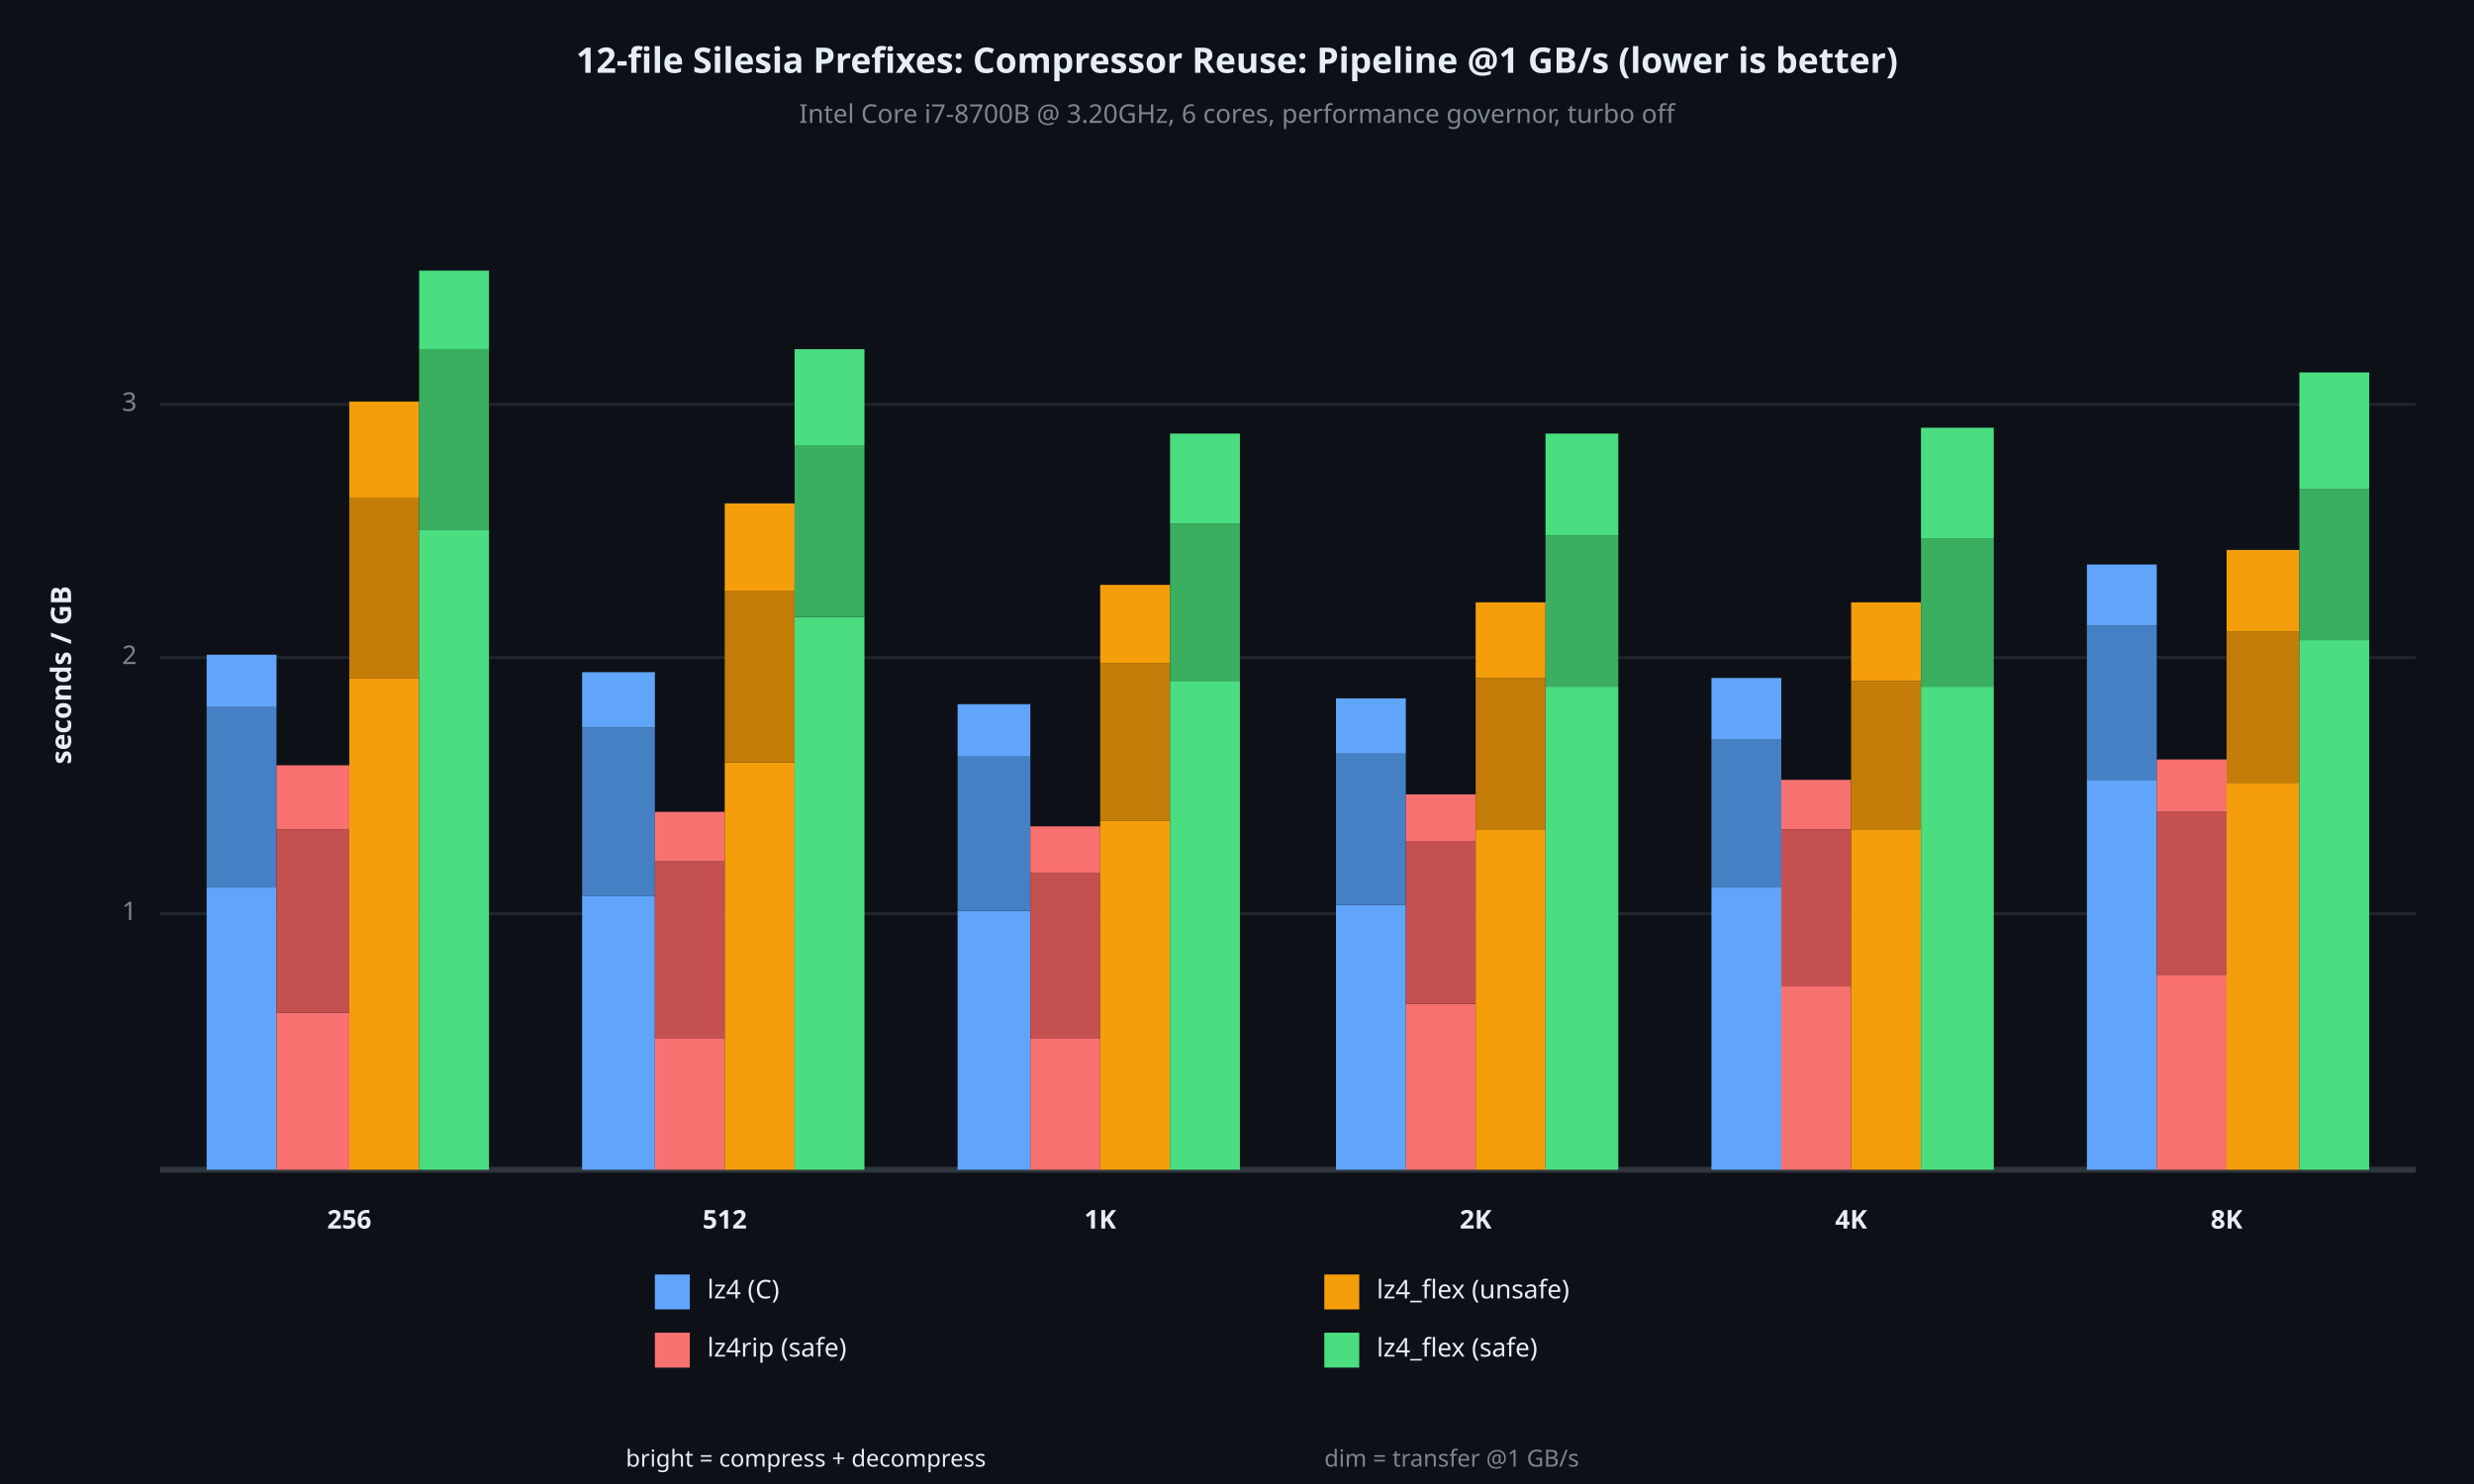
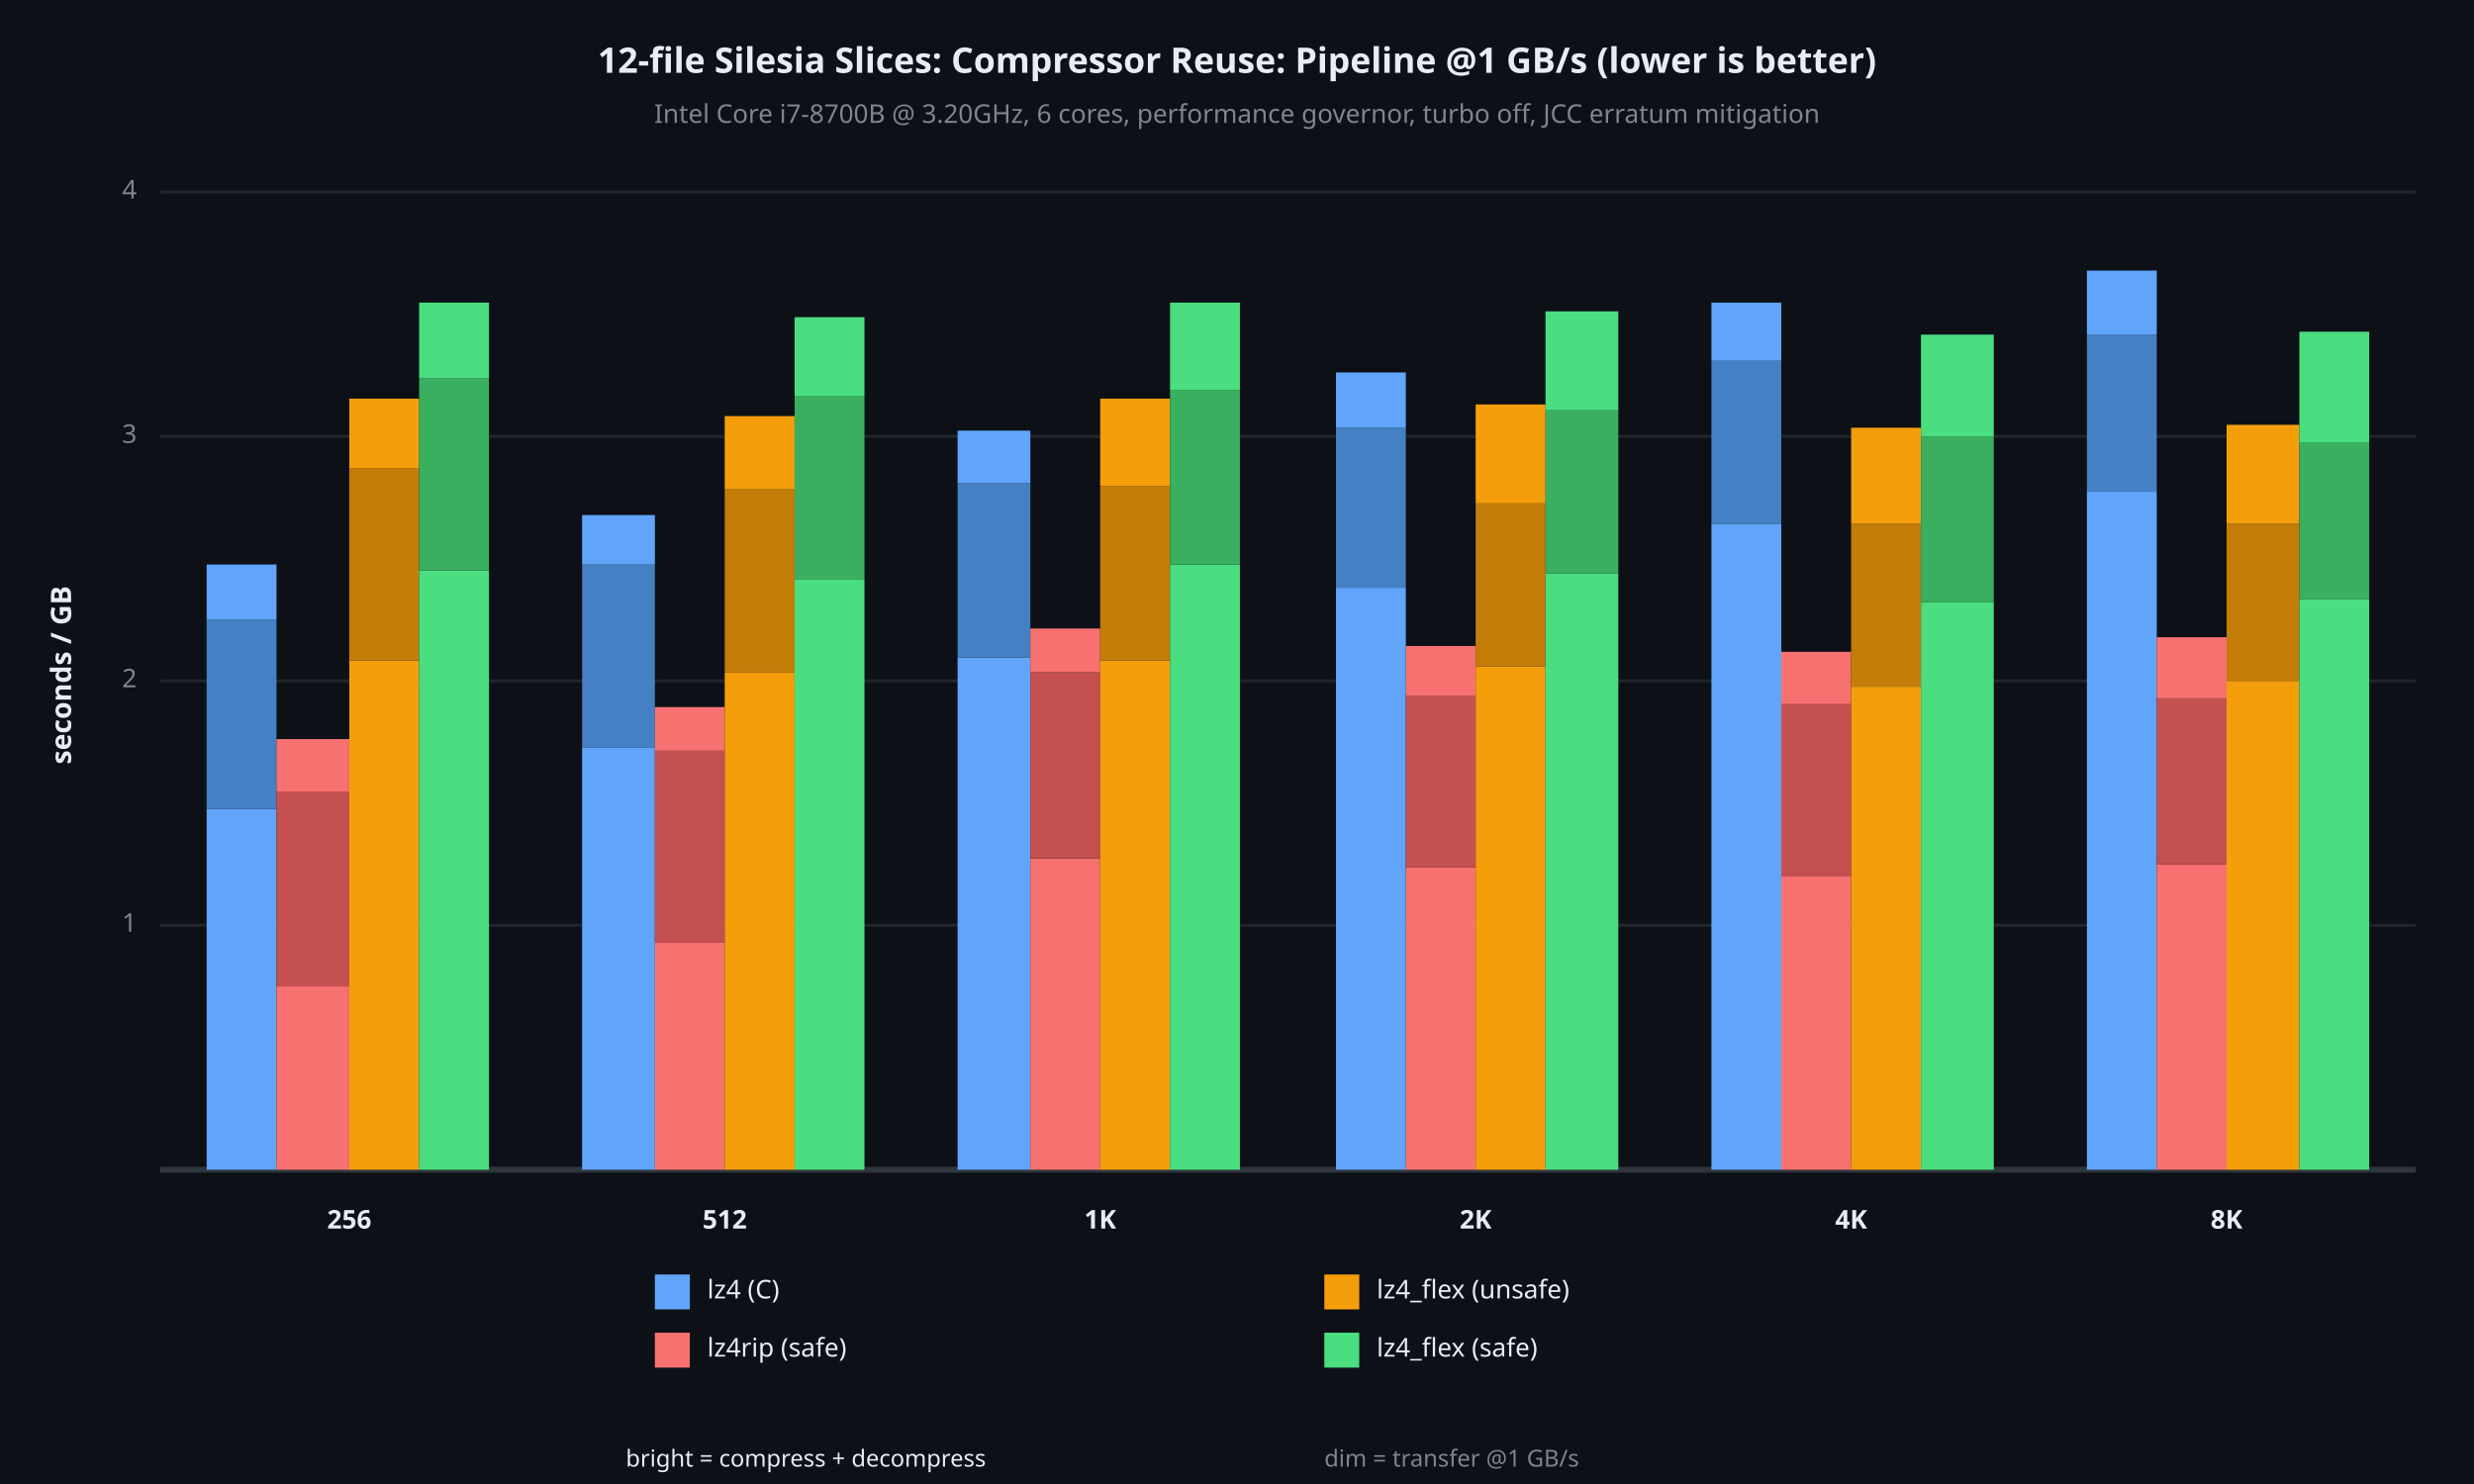
<svg xmlns="http://www.w3.org/2000/svg" viewBox="0 0 850 510" font-family="system-ui, -apple-system, sans-serif">
  <rect x="0" y="0" width="850" height="510" opacity="1" fill="#0D1117" stroke="none" />
  <text x="425" y="22" dy="0.5ex" text-anchor="middle" font-family="sans-serif" font-size="12.097" opacity="1" fill="#E6EDF3" font-weight="bold">
- 12-file Silesia Prefixes: Compressor Reuse: Pipeline @1 GB/s (lower is better)
+ 12-file Silesia Slices: Compressor Reuse: Pipeline @1 GB/s (lower is better)
</text>
  <text x="425" y="40" dy="0.5ex" text-anchor="middle" font-family="sans-serif" font-size="8.871" opacity="1" fill="#7D8590">
- Intel Core i7-8700B @ 3.20GHz, 6 cores, performance governor, turbo off
+ Intel Core i7-8700B @ 3.20GHz, 6 cores, performance governor, turbo off, JCC erratum mitigation
</text>
  <text x="22" y="232" dy="0.5ex" text-anchor="middle" font-family="sans-serif" font-size="9.677" opacity="1" fill="#E6EDF3" font-weight="bold" transform="rotate(270, 22, 232)">
seconds / GB
</text>
-   <polyline fill="none" opacity="1" stroke="#21262D" stroke-width="1" points="55,314 830,314 " />
-   <text x="47" y="314" dy="0.5ex" text-anchor="end" font-family="sans-serif" font-size="8.871" opacity="1" fill="#7D8590">
+   <polyline fill="none" opacity="1" stroke="#21262D" stroke-width="1" points="55,318 830,318 " />
+   <text x="47" y="318" dy="0.5ex" text-anchor="end" font-family="sans-serif" font-size="8.871" opacity="1" fill="#7D8590">
1
</text>
-   <polyline fill="none" opacity="1" stroke="#21262D" stroke-width="1" points="55,226 830,226 " />
-   <text x="47" y="226" dy="0.5ex" text-anchor="end" font-family="sans-serif" font-size="8.871" opacity="1" fill="#7D8590">
+   <polyline fill="none" opacity="1" stroke="#21262D" stroke-width="1" points="55,234 830,234 " />
+   <text x="47" y="234" dy="0.5ex" text-anchor="end" font-family="sans-serif" font-size="8.871" opacity="1" fill="#7D8590">
2
</text>
-   <polyline fill="none" opacity="1" stroke="#21262D" stroke-width="1" points="55,139 830,139 " />
-   <text x="47" y="139" dy="0.5ex" text-anchor="end" font-family="sans-serif" font-size="8.871" opacity="1" fill="#7D8590">
+   <polyline fill="none" opacity="1" stroke="#21262D" stroke-width="1" points="55,150 830,150 " />
+   <text x="47" y="150" dy="0.5ex" text-anchor="end" font-family="sans-serif" font-size="8.871" opacity="1" fill="#7D8590">
3
</text>
+   <polyline fill="none" opacity="1" stroke="#21262D" stroke-width="1" points="55,66 830,66 " />
+   <text x="47" y="66" dy="0.5ex" text-anchor="end" font-family="sans-serif" font-size="8.871" opacity="1" fill="#7D8590">
+ 4
+ </text>
  <polyline fill="none" opacity="1" stroke="#30363D" stroke-width="2" points="55,402 830,402 " />
-   <rect x="71" y="305" width="24" height="97" opacity="1" fill="#60A5FA" stroke="none" />
-   <rect x="71" y="243" width="24" height="62" opacity="1" fill="#4680C4" stroke="none" />
-   <rect x="71" y="225" width="24" height="18" opacity="1" fill="#60A5FA" stroke="none" />
-   <rect x="95" y="348" width="25" height="54" opacity="1" fill="#F87171" stroke="none" />
-   <rect x="95" y="285" width="25" height="63" opacity="1" fill="#C45050" stroke="none" />
-   <rect x="95" y="263" width="25" height="22" opacity="1" fill="#F87171" stroke="none" />
-   <rect x="120" y="233" width="24" height="169" opacity="1" fill="#F59E0B" stroke="none" />
-   <rect x="120" y="171" width="24" height="62" opacity="1" fill="#C47D08" stroke="none" />
-   <rect x="120" y="138" width="24" height="33" opacity="1" fill="#F59E0B" stroke="none" />
-   <rect x="144" y="182" width="24" height="220" opacity="1" fill="#4ADE80" stroke="none" />
-   <rect x="144" y="120" width="24" height="62" opacity="1" fill="#3AAF60" stroke="none" />
-   <rect x="144" y="93" width="24" height="27" opacity="1" fill="#4ADE80" stroke="none" />
+   <rect x="71" y="278" width="24" height="124" opacity="1" fill="#60A5FA" stroke="none" />
+   <rect x="71" y="213" width="24" height="65" opacity="1" fill="#4680C4" stroke="none" />
+   <rect x="71" y="194" width="24" height="19" opacity="1" fill="#60A5FA" stroke="none" />
+   <rect x="95" y="339" width="25" height="63" opacity="1" fill="#F87171" stroke="none" />
+   <rect x="95" y="272" width="25" height="67" opacity="1" fill="#C45050" stroke="none" />
+   <rect x="95" y="254" width="25" height="18" opacity="1" fill="#F87171" stroke="none" />
+   <rect x="120" y="227" width="24" height="175" opacity="1" fill="#F59E0B" stroke="none" />
+   <rect x="120" y="161" width="24" height="66" opacity="1" fill="#C47D08" stroke="none" />
+   <rect x="120" y="137" width="24" height="24" opacity="1" fill="#F59E0B" stroke="none" />
+   <rect x="144" y="196" width="24" height="206" opacity="1" fill="#4ADE80" stroke="none" />
+   <rect x="144" y="130" width="24" height="66" opacity="1" fill="#3AAF60" stroke="none" />
+   <rect x="144" y="104" width="24" height="26" opacity="1" fill="#4ADE80" stroke="none" />
  <text x="120" y="420" dy="0.5ex" text-anchor="middle" font-family="sans-serif" font-size="8.871" opacity="1" fill="#E6EDF3" font-weight="bold">
256
</text>
-   <rect x="200" y="308" width="25" height="94" opacity="1" fill="#60A5FA" stroke="none" />
-   <rect x="200" y="250" width="25" height="58" opacity="1" fill="#4680C4" stroke="none" />
-   <rect x="200" y="231" width="25" height="19" opacity="1" fill="#60A5FA" stroke="none" />
-   <rect x="225" y="357" width="24" height="45" opacity="1" fill="#F87171" stroke="none" />
-   <rect x="225" y="296" width="24" height="61" opacity="1" fill="#C45050" stroke="none" />
-   <rect x="225" y="279" width="24" height="17" opacity="1" fill="#F87171" stroke="none" />
-   <rect x="249" y="262" width="24" height="140" opacity="1" fill="#F59E0B" stroke="none" />
-   <rect x="249" y="203" width="24" height="59" opacity="1" fill="#C47D08" stroke="none" />
-   <rect x="249" y="173" width="24" height="30" opacity="1" fill="#F59E0B" stroke="none" />
-   <rect x="273" y="212" width="24" height="190" opacity="1" fill="#4ADE80" stroke="none" />
-   <rect x="273" y="153" width="24" height="59" opacity="1" fill="#3AAF60" stroke="none" />
-   <rect x="273" y="120" width="24" height="33" opacity="1" fill="#4ADE80" stroke="none" />
+   <rect x="200" y="257" width="25" height="145" opacity="1" fill="#60A5FA" stroke="none" />
+   <rect x="200" y="194" width="25" height="63" opacity="1" fill="#4680C4" stroke="none" />
+   <rect x="200" y="177" width="25" height="17" opacity="1" fill="#60A5FA" stroke="none" />
+   <rect x="225" y="324" width="24" height="78" opacity="1" fill="#F87171" stroke="none" />
+   <rect x="225" y="258" width="24" height="66" opacity="1" fill="#C45050" stroke="none" />
+   <rect x="225" y="243" width="24" height="15" opacity="1" fill="#F87171" stroke="none" />
+   <rect x="249" y="231" width="24" height="171" opacity="1" fill="#F59E0B" stroke="none" />
+   <rect x="249" y="168" width="24" height="63" opacity="1" fill="#C47D08" stroke="none" />
+   <rect x="249" y="143" width="24" height="25" opacity="1" fill="#F59E0B" stroke="none" />
+   <rect x="273" y="199" width="24" height="203" opacity="1" fill="#4ADE80" stroke="none" />
+   <rect x="273" y="136" width="24" height="63" opacity="1" fill="#3AAF60" stroke="none" />
+   <rect x="273" y="109" width="24" height="27" opacity="1" fill="#4ADE80" stroke="none" />
  <text x="249" y="420" dy="0.5ex" text-anchor="middle" font-family="sans-serif" font-size="8.871" opacity="1" fill="#E6EDF3" font-weight="bold">
512
</text>
-   <rect x="329" y="313" width="25" height="89" opacity="1" fill="#60A5FA" stroke="none" />
-   <rect x="329" y="260" width="25" height="53" opacity="1" fill="#4680C4" stroke="none" />
-   <rect x="329" y="242" width="25" height="18" opacity="1" fill="#60A5FA" stroke="none" />
-   <rect x="354" y="357" width="24" height="45" opacity="1" fill="#F87171" stroke="none" />
-   <rect x="354" y="300" width="24" height="57" opacity="1" fill="#C45050" stroke="none" />
-   <rect x="354" y="284" width="24" height="16" opacity="1" fill="#F87171" stroke="none" />
-   <rect x="378" y="282" width="24" height="120" opacity="1" fill="#F59E0B" stroke="none" />
-   <rect x="378" y="228" width="24" height="54" opacity="1" fill="#C47D08" stroke="none" />
-   <rect x="378" y="201" width="24" height="27" opacity="1" fill="#F59E0B" stroke="none" />
-   <rect x="402" y="234" width="24" height="168" opacity="1" fill="#4ADE80" stroke="none" />
-   <rect x="402" y="180" width="24" height="54" opacity="1" fill="#3AAF60" stroke="none" />
-   <rect x="402" y="149" width="24" height="31" opacity="1" fill="#4ADE80" stroke="none" />
+   <rect x="329" y="226" width="25" height="176" opacity="1" fill="#60A5FA" stroke="none" />
+   <rect x="329" y="166" width="25" height="60" opacity="1" fill="#4680C4" stroke="none" />
+   <rect x="329" y="148" width="25" height="18" opacity="1" fill="#60A5FA" stroke="none" />
+   <rect x="354" y="295" width="24" height="107" opacity="1" fill="#F87171" stroke="none" />
+   <rect x="354" y="231" width="24" height="64" opacity="1" fill="#C45050" stroke="none" />
+   <rect x="354" y="216" width="24" height="15" opacity="1" fill="#F87171" stroke="none" />
+   <rect x="378" y="227" width="24" height="175" opacity="1" fill="#F59E0B" stroke="none" />
+   <rect x="378" y="167" width="24" height="60" opacity="1" fill="#C47D08" stroke="none" />
+   <rect x="378" y="137" width="24" height="30" opacity="1" fill="#F59E0B" stroke="none" />
+   <rect x="402" y="194" width="24" height="208" opacity="1" fill="#4ADE80" stroke="none" />
+   <rect x="402" y="134" width="24" height="60" opacity="1" fill="#3AAF60" stroke="none" />
+   <rect x="402" y="104" width="24" height="30" opacity="1" fill="#4ADE80" stroke="none" />
  <text x="378" y="420" dy="0.5ex" text-anchor="middle" font-family="sans-serif" font-size="8.871" opacity="1" fill="#E6EDF3" font-weight="bold">
1K
</text>
-   <rect x="459" y="311" width="24" height="91" opacity="1" fill="#60A5FA" stroke="none" />
-   <rect x="459" y="259" width="24" height="52" opacity="1" fill="#4680C4" stroke="none" />
-   <rect x="459" y="240" width="24" height="19" opacity="1" fill="#60A5FA" stroke="none" />
-   <rect x="483" y="345" width="24" height="57" opacity="1" fill="#F87171" stroke="none" />
-   <rect x="483" y="289" width="24" height="56" opacity="1" fill="#C45050" stroke="none" />
-   <rect x="483" y="273" width="24" height="16" opacity="1" fill="#F87171" stroke="none" />
-   <rect x="507" y="285" width="24" height="117" opacity="1" fill="#F59E0B" stroke="none" />
-   <rect x="507" y="233" width="24" height="52" opacity="1" fill="#C47D08" stroke="none" />
-   <rect x="507" y="207" width="24" height="26" opacity="1" fill="#F59E0B" stroke="none" />
-   <rect x="531" y="236" width="25" height="166" opacity="1" fill="#4ADE80" stroke="none" />
-   <rect x="531" y="184" width="25" height="52" opacity="1" fill="#3AAF60" stroke="none" />
-   <rect x="531" y="149" width="25" height="35" opacity="1" fill="#4ADE80" stroke="none" />
+   <rect x="459" y="202" width="24" height="200" opacity="1" fill="#60A5FA" stroke="none" />
+   <rect x="459" y="147" width="24" height="55" opacity="1" fill="#4680C4" stroke="none" />
+   <rect x="459" y="128" width="24" height="19" opacity="1" fill="#60A5FA" stroke="none" />
+   <rect x="483" y="298" width="24" height="104" opacity="1" fill="#F87171" stroke="none" />
+   <rect x="483" y="239" width="24" height="59" opacity="1" fill="#C45050" stroke="none" />
+   <rect x="483" y="222" width="24" height="17" opacity="1" fill="#F87171" stroke="none" />
+   <rect x="507" y="229" width="24" height="173" opacity="1" fill="#F59E0B" stroke="none" />
+   <rect x="507" y="173" width="24" height="56" opacity="1" fill="#C47D08" stroke="none" />
+   <rect x="507" y="139" width="24" height="34" opacity="1" fill="#F59E0B" stroke="none" />
+   <rect x="531" y="197" width="25" height="205" opacity="1" fill="#4ADE80" stroke="none" />
+   <rect x="531" y="141" width="25" height="56" opacity="1" fill="#3AAF60" stroke="none" />
+   <rect x="531" y="107" width="25" height="34" opacity="1" fill="#4ADE80" stroke="none" />
  <text x="507" y="420" dy="0.5ex" text-anchor="middle" font-family="sans-serif" font-size="8.871" opacity="1" fill="#E6EDF3" font-weight="bold">
2K
</text>
-   <rect x="588" y="305" width="24" height="97" opacity="1" fill="#60A5FA" stroke="none" />
-   <rect x="588" y="254" width="24" height="51" opacity="1" fill="#4680C4" stroke="none" />
-   <rect x="588" y="233" width="24" height="21" opacity="1" fill="#60A5FA" stroke="none" />
-   <rect x="612" y="339" width="24" height="63" opacity="1" fill="#F87171" stroke="none" />
-   <rect x="612" y="285" width="24" height="54" opacity="1" fill="#C45050" stroke="none" />
-   <rect x="612" y="268" width="24" height="17" opacity="1" fill="#F87171" stroke="none" />
-   <rect x="636" y="285" width="24" height="117" opacity="1" fill="#F59E0B" stroke="none" />
-   <rect x="636" y="234" width="24" height="51" opacity="1" fill="#C47D08" stroke="none" />
-   <rect x="636" y="207" width="24" height="27" opacity="1" fill="#F59E0B" stroke="none" />
-   <rect x="660" y="236" width="25" height="166" opacity="1" fill="#4ADE80" stroke="none" />
-   <rect x="660" y="185" width="25" height="51" opacity="1" fill="#3AAF60" stroke="none" />
-   <rect x="660" y="147" width="25" height="38" opacity="1" fill="#4ADE80" stroke="none" />
+   <rect x="588" y="180" width="24" height="222" opacity="1" fill="#60A5FA" stroke="none" />
+   <rect x="588" y="124" width="24" height="56" opacity="1" fill="#4680C4" stroke="none" />
+   <rect x="588" y="104" width="24" height="20" opacity="1" fill="#60A5FA" stroke="none" />
+   <rect x="612" y="301" width="24" height="101" opacity="1" fill="#F87171" stroke="none" />
+   <rect x="612" y="242" width="24" height="59" opacity="1" fill="#C45050" stroke="none" />
+   <rect x="612" y="224" width="24" height="18" opacity="1" fill="#F87171" stroke="none" />
+   <rect x="636" y="236" width="24" height="166" opacity="1" fill="#F59E0B" stroke="none" />
+   <rect x="636" y="180" width="24" height="56" opacity="1" fill="#C47D08" stroke="none" />
+   <rect x="636" y="147" width="24" height="33" opacity="1" fill="#F59E0B" stroke="none" />
+   <rect x="660" y="207" width="25" height="195" opacity="1" fill="#4ADE80" stroke="none" />
+   <rect x="660" y="150" width="25" height="57" opacity="1" fill="#3AAF60" stroke="none" />
+   <rect x="660" y="115" width="25" height="35" opacity="1" fill="#4ADE80" stroke="none" />
  <text x="636" y="420" dy="0.5ex" text-anchor="middle" font-family="sans-serif" font-size="8.871" opacity="1" fill="#E6EDF3" font-weight="bold">
4K
</text>
-   <rect x="717" y="268" width="24" height="134" opacity="1" fill="#60A5FA" stroke="none" />
-   <rect x="717" y="215" width="24" height="53" opacity="1" fill="#4680C4" stroke="none" />
-   <rect x="717" y="194" width="24" height="21" opacity="1" fill="#60A5FA" stroke="none" />
-   <rect x="741" y="335" width="24" height="67" opacity="1" fill="#F87171" stroke="none" />
-   <rect x="741" y="279" width="24" height="56" opacity="1" fill="#C45050" stroke="none" />
-   <rect x="741" y="261" width="24" height="18" opacity="1" fill="#F87171" stroke="none" />
-   <rect x="765" y="269" width="25" height="133" opacity="1" fill="#F59E0B" stroke="none" />
-   <rect x="765" y="217" width="25" height="52" opacity="1" fill="#C47D08" stroke="none" />
-   <rect x="765" y="189" width="25" height="28" opacity="1" fill="#F59E0B" stroke="none" />
-   <rect x="790" y="220" width="24" height="182" opacity="1" fill="#4ADE80" stroke="none" />
-   <rect x="790" y="168" width="24" height="52" opacity="1" fill="#3AAF60" stroke="none" />
-   <rect x="790" y="128" width="24" height="40" opacity="1" fill="#4ADE80" stroke="none" />
+   <rect x="717" y="169" width="24" height="233" opacity="1" fill="#60A5FA" stroke="none" />
+   <rect x="717" y="115" width="24" height="54" opacity="1" fill="#4680C4" stroke="none" />
+   <rect x="717" y="93" width="24" height="22" opacity="1" fill="#60A5FA" stroke="none" />
+   <rect x="741" y="297" width="24" height="105" opacity="1" fill="#F87171" stroke="none" />
+   <rect x="741" y="240" width="24" height="57" opacity="1" fill="#C45050" stroke="none" />
+   <rect x="741" y="219" width="24" height="21" opacity="1" fill="#F87171" stroke="none" />
+   <rect x="765" y="234" width="25" height="168" opacity="1" fill="#F59E0B" stroke="none" />
+   <rect x="765" y="180" width="25" height="54" opacity="1" fill="#C47D08" stroke="none" />
+   <rect x="765" y="146" width="25" height="34" opacity="1" fill="#F59E0B" stroke="none" />
+   <rect x="790" y="206" width="24" height="196" opacity="1" fill="#4ADE80" stroke="none" />
+   <rect x="790" y="152" width="24" height="54" opacity="1" fill="#3AAF60" stroke="none" />
+   <rect x="790" y="114" width="24" height="38" opacity="1" fill="#4ADE80" stroke="none" />
  <text x="765" y="420" dy="0.5ex" text-anchor="middle" font-family="sans-serif" font-size="8.871" opacity="1" fill="#E6EDF3" font-weight="bold">
8K
</text>
  <rect x="225" y="438" width="12" height="12" opacity="1" fill="#60A5FA" stroke="none" />
  <text x="243" y="444" dy="0.5ex" text-anchor="start" font-family="sans-serif" font-size="8.871" opacity="1" fill="#E6EDF3">
lz4 (C)
</text>
  <rect x="225" y="458" width="12" height="12" opacity="1" fill="#F87171" stroke="none" />
  <text x="243" y="464" dy="0.5ex" text-anchor="start" font-family="sans-serif" font-size="8.871" opacity="1" fill="#E6EDF3">
lz4rip (safe)
</text>
  <rect x="455" y="438" width="12" height="12" opacity="1" fill="#F59E0B" stroke="none" />
  <text x="473" y="444" dy="0.5ex" text-anchor="start" font-family="sans-serif" font-size="8.871" opacity="1" fill="#E6EDF3">
lz4_flex (unsafe)
</text>
  <rect x="455" y="458" width="12" height="12" opacity="1" fill="#4ADE80" stroke="none" />
  <text x="473" y="464" dy="0.5ex" text-anchor="start" font-family="sans-serif" font-size="8.871" opacity="1" fill="#E6EDF3">
lz4_flex (safe)
</text>
  <text x="215" y="502" dy="0.5ex" text-anchor="start" font-family="sans-serif" font-size="8.065" opacity="1" fill="#E6EDF3">
bright = compress + decompress
</text>
  <text x="455" y="502" dy="0.5ex" text-anchor="start" font-family="sans-serif" font-size="8.065" opacity="1" fill="#7D8590">
dim = transfer @1 GB/s
</text>
</svg>
